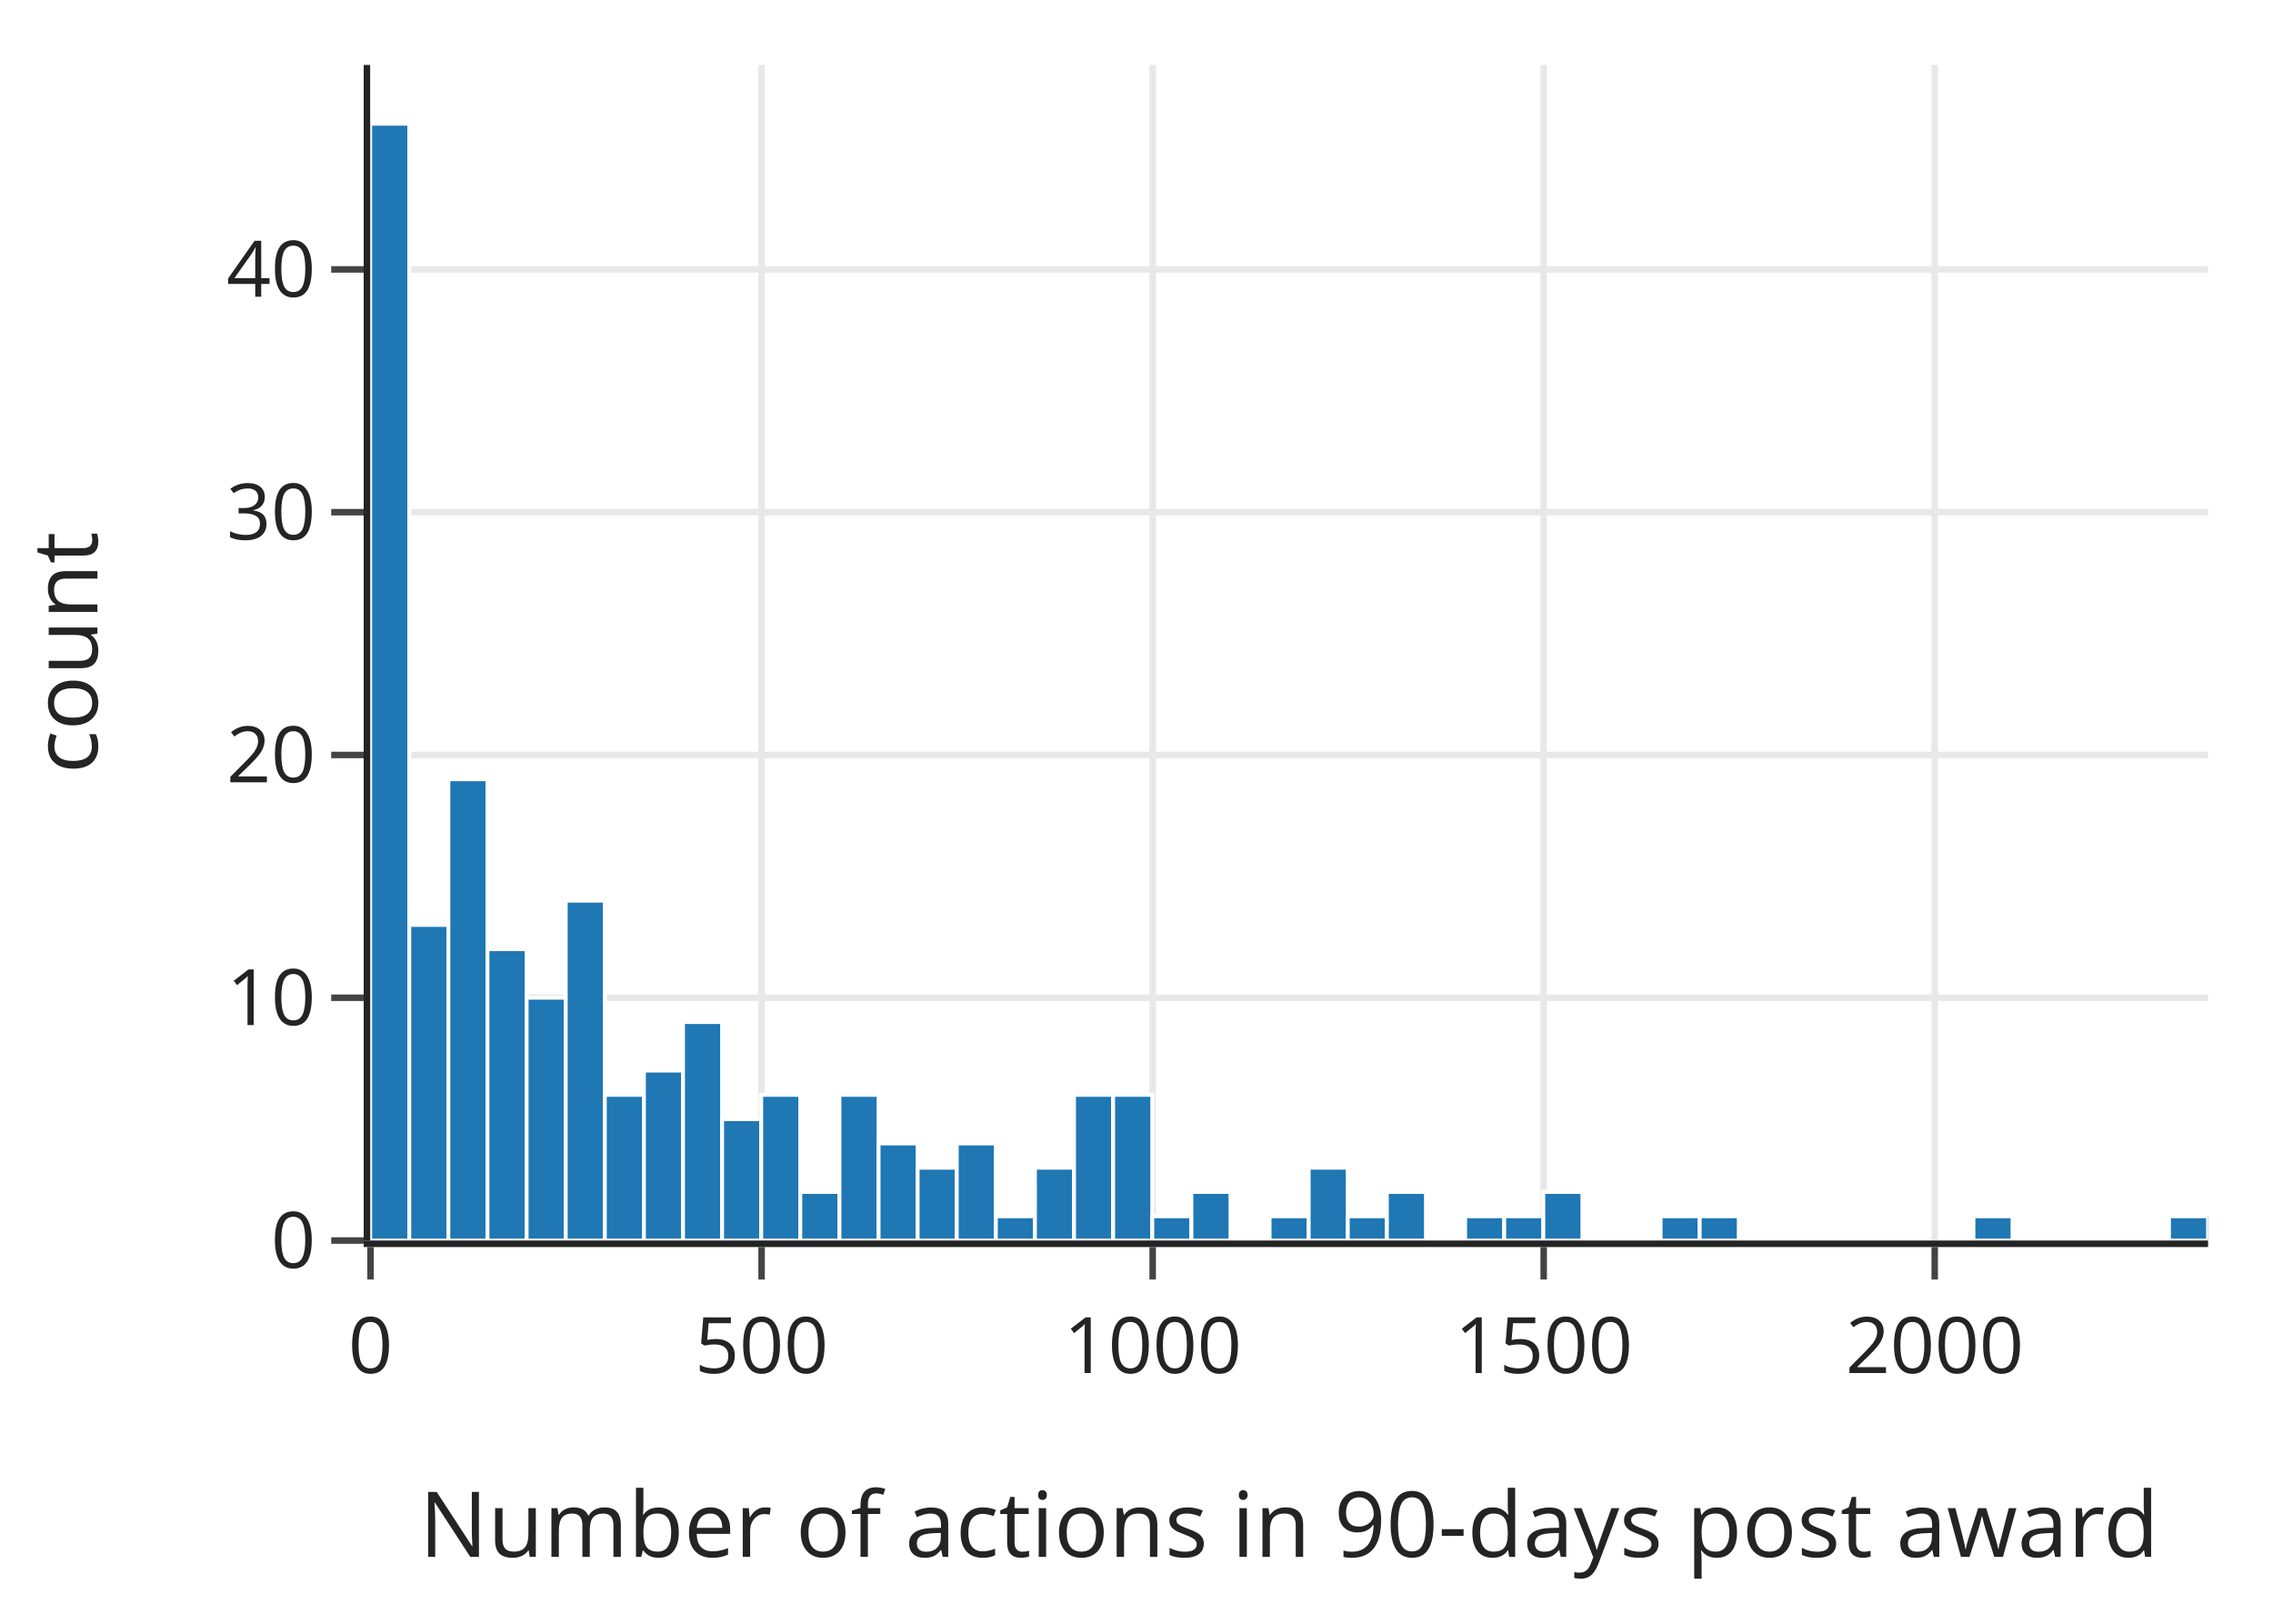
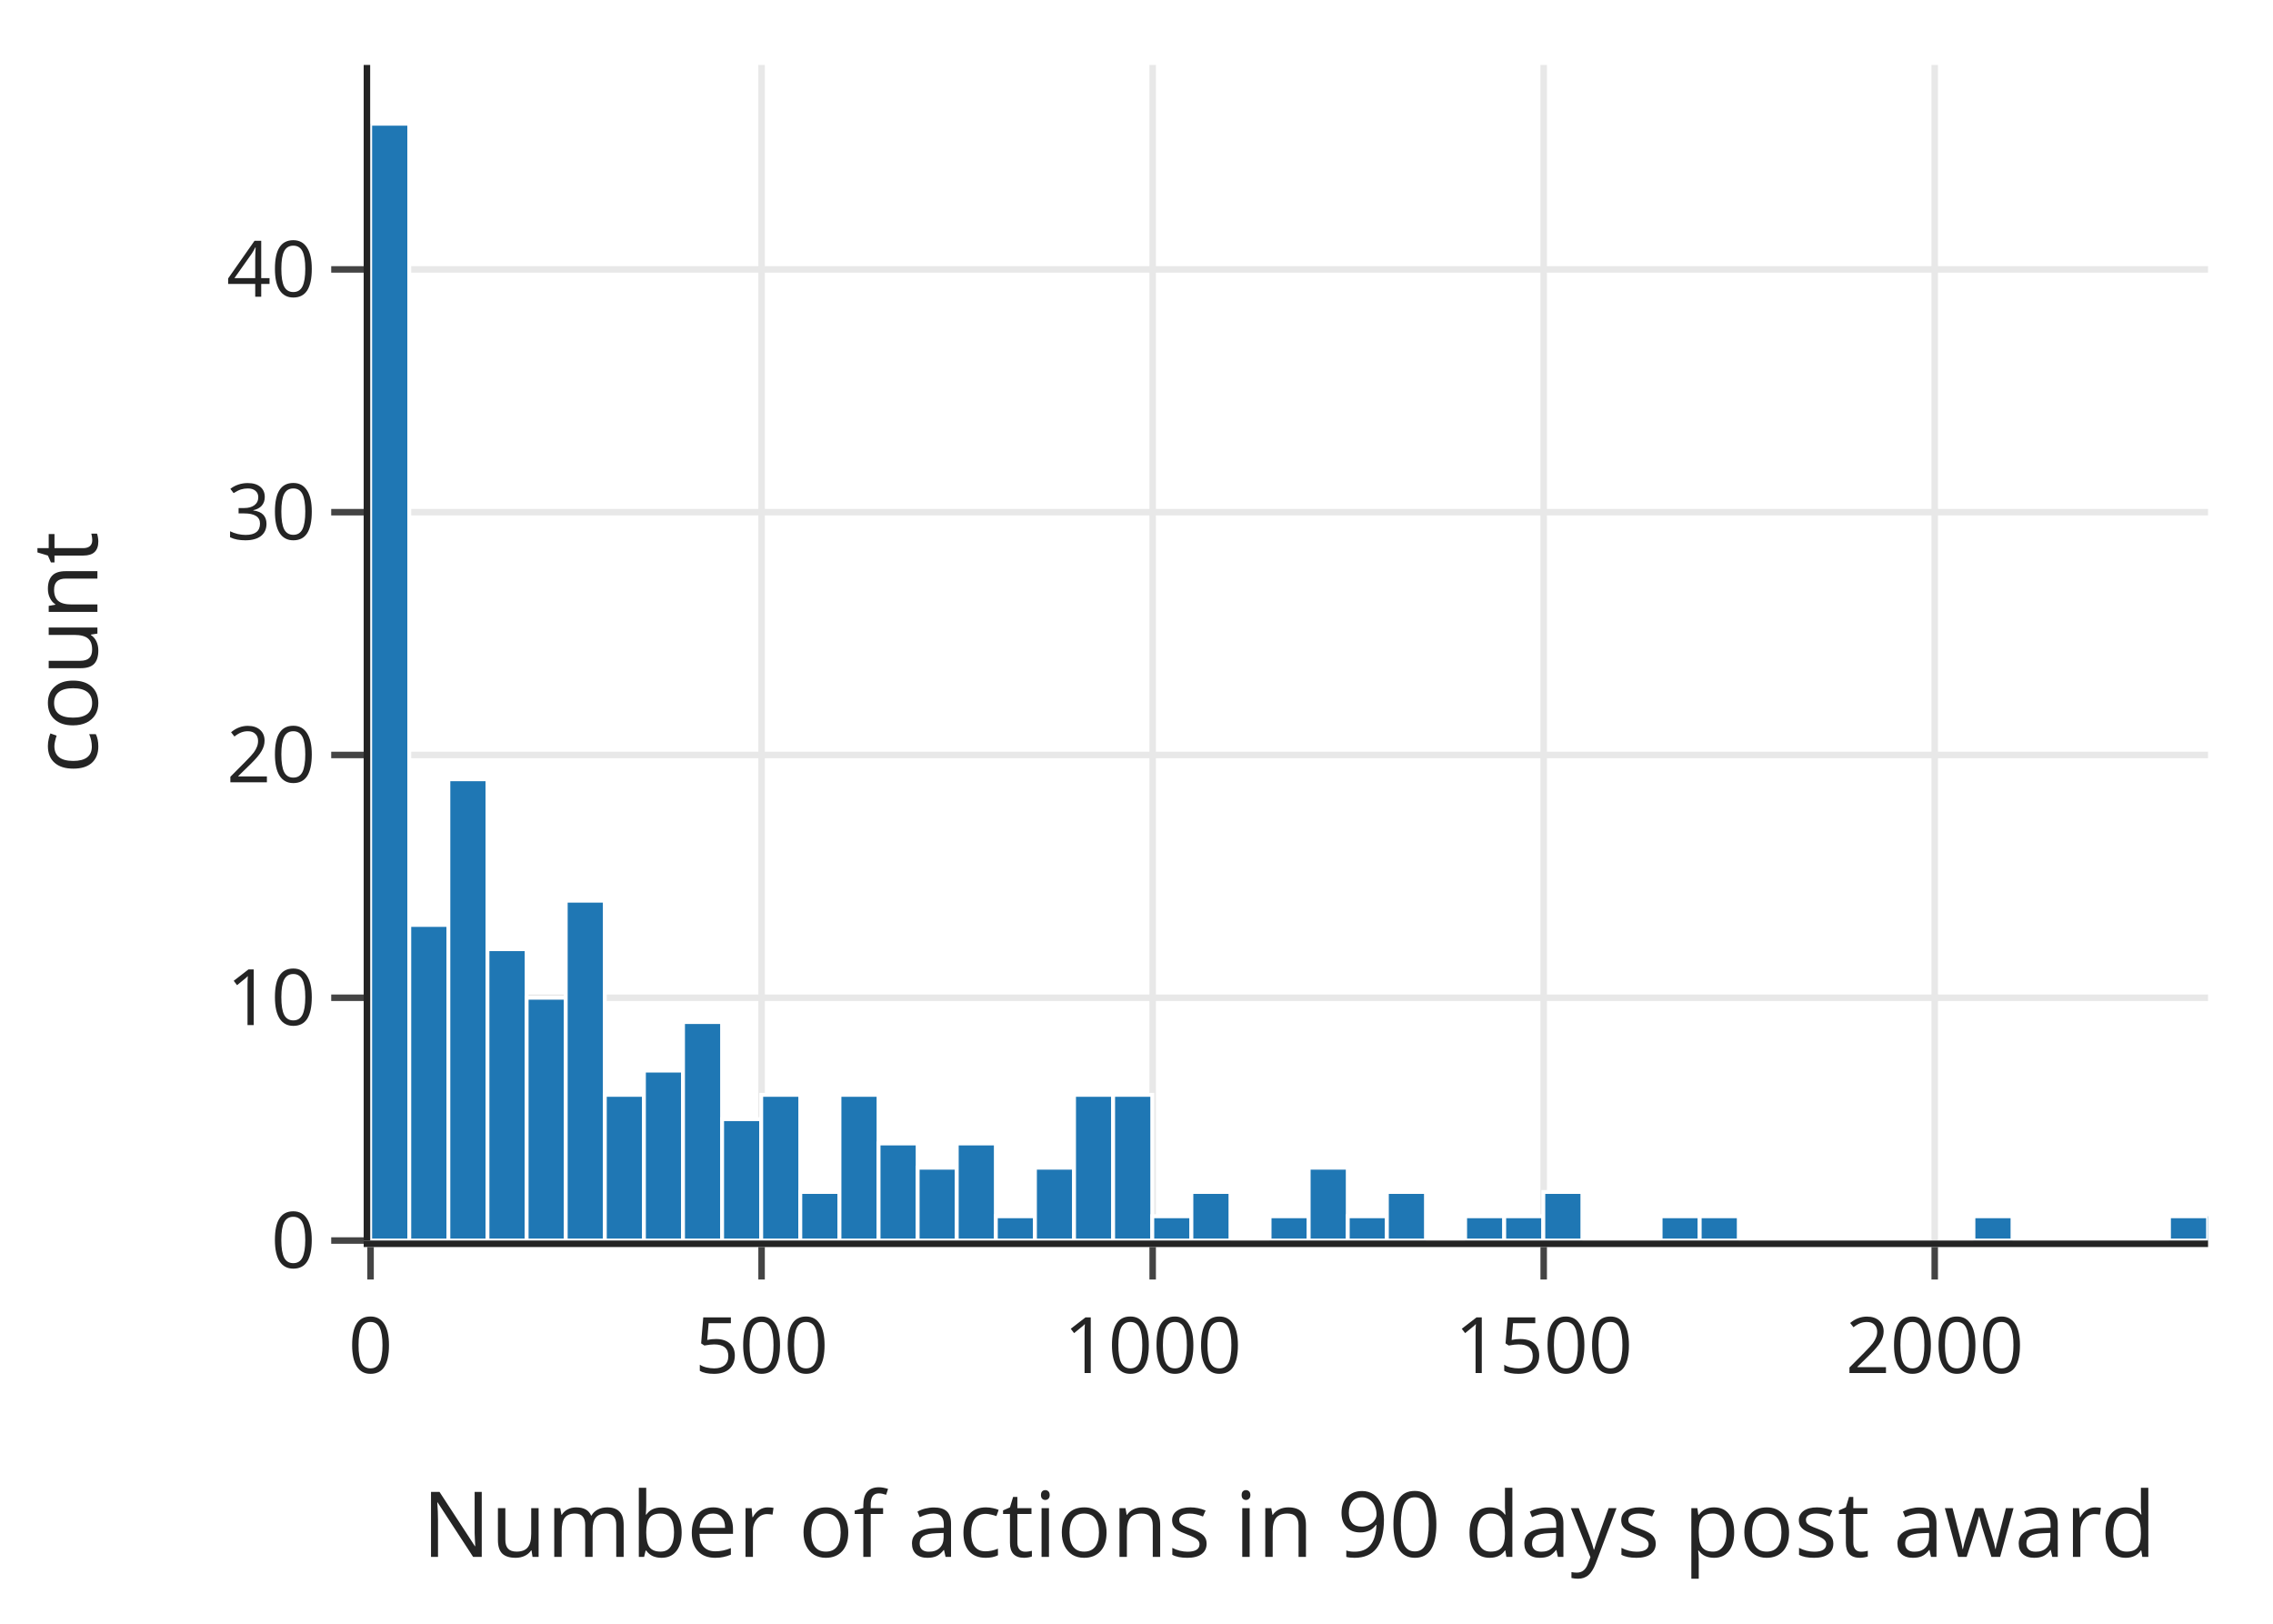
<svg xmlns="http://www.w3.org/2000/svg" class="main-svg" width="350" height="250" style="" viewBox="0 0 350 250">
  <rect x="0" y="0" width="350" height="250" style="fill: rgb(255, 255, 255); fill-opacity: 1;" />
-   <defs id="defs-169488">
+   <defs id="defs-de4bec">
    <g class="clips">
-       <clipPath id="clip169488xyplot" class="plotclip">
+       <clipPath id="clipde4becxyplot" class="plotclip">
        <rect width="283" height="181" />
      </clipPath>
-       <clipPath class="axesclip" id="clip169488x">
+       <clipPath class="axesclip" id="clipde4becx">
        <rect x="57" y="0" width="283" height="250" />
      </clipPath>
-       <clipPath class="axesclip" id="clip169488y">
+       <clipPath class="axesclip" id="clipde4becy">
        <rect x="0" y="10" width="350" height="181" />
      </clipPath>
-       <clipPath class="axesclip" id="clip169488xy">
+       <clipPath class="axesclip" id="clipde4becxy">
        <rect x="57" y="10" width="283" height="181" />
      </clipPath>
    </g>
    <g class="gradients" />
    <g class="patterns" />
  </defs>
  <g class="bglayer" />
  <g class="layer-below">
    <g class="imagelayer" />
    <g class="shapelayer" />
  </g>
  <g class="cartesianlayer">
    <g class="subplot xy">
      <g class="layer-subplot">
        <g class="shapelayer" />
        <g class="imagelayer" />
      </g>
      <g class="gridlayer">
        <g class="x">
          <path class="xgrid crisp" transform="translate(117.27,0)" d="M0,10v181" style="stroke: rgb(232, 232, 232); stroke-opacity: 1; stroke-width: 1px;" />
          <path class="xgrid crisp" transform="translate(177.49,0)" d="M0,10v181" style="stroke: rgb(232, 232, 232); stroke-opacity: 1; stroke-width: 1px;" />
          <path class="xgrid crisp" transform="translate(237.7,0)" d="M0,10v181" style="stroke: rgb(232, 232, 232); stroke-opacity: 1; stroke-width: 1px;" />
          <path class="xgrid crisp" transform="translate(297.91,0)" d="M0,10v181" style="stroke: rgb(232, 232, 232); stroke-opacity: 1; stroke-width: 1px;" />
        </g>
        <g class="y">
          <path class="ygrid crisp" transform="translate(0,153.62)" d="M57,0h283" style="stroke: rgb(232, 232, 232); stroke-opacity: 1; stroke-width: 1px;" />
          <path class="ygrid crisp" transform="translate(0,116.24)" d="M57,0h283" style="stroke: rgb(232, 232, 232); stroke-opacity: 1; stroke-width: 1px;" />
          <path class="ygrid crisp" transform="translate(0,78.86)" d="M57,0h283" style="stroke: rgb(232, 232, 232); stroke-opacity: 1; stroke-width: 1px;" />
          <path class="ygrid crisp" transform="translate(0,41.48)" d="M57,0h283" style="stroke: rgb(232, 232, 232); stroke-opacity: 1; stroke-width: 1px;" />
        </g>
      </g>
      <g class="zerolinelayer" />
      <path class="xlines-below" />
      <path class="ylines-below" />
      <g class="overlines-below" />
      <g class="xaxislayer-below" />
      <g class="yaxislayer-below" />
      <g class="overaxes-below" />
-       <g class="plot" transform="translate(57,10)" clip-path="url(#clip169488xyplot)">
+       <g class="plot" transform="translate(57,10)" clip-path="url(#clipde4becxyplot)">
        <g class="barlayer mlayer">
          <g class="trace bars" style="opacity: 1;">
            <g class="points">
              <g class="point">
                <path d="M0,181V9.05H6.02V181Z" style="vector-effect: non-scaling-stroke; opacity: 1; stroke-width: 0.6px; fill: rgb(31, 119, 180); fill-opacity: 1; stroke: rgb(255, 255, 255); stroke-opacity: 1;" />
              </g>
              <g class="point">
                <path d="M6.02,181V132.41H12.04V181Z" style="vector-effect: non-scaling-stroke; opacity: 1; stroke-width: 0.6px; fill: rgb(31, 119, 180); fill-opacity: 1; stroke: rgb(255, 255, 255); stroke-opacity: 1;" />
              </g>
              <g class="point">
                <path d="M12.04,181V109.98H18.06V181Z" style="vector-effect: non-scaling-stroke; opacity: 1; stroke-width: 0.6px; fill: rgb(31, 119, 180); fill-opacity: 1; stroke: rgb(255, 255, 255); stroke-opacity: 1;" />
              </g>
              <g class="point">
                <path d="M18.06,181V136.14H24.09V181Z" style="vector-effect: non-scaling-stroke; opacity: 1; stroke-width: 0.6px; fill: rgb(31, 119, 180); fill-opacity: 1; stroke: rgb(255, 255, 255); stroke-opacity: 1;" />
              </g>
              <g class="point">
                <path d="M24.09,181V143.62H30.11V181Z" style="vector-effect: non-scaling-stroke; opacity: 1; stroke-width: 0.6px; fill: rgb(31, 119, 180); fill-opacity: 1; stroke: rgb(255, 255, 255); stroke-opacity: 1;" />
              </g>
              <g class="point">
                <path d="M30.11,181V128.67H36.13V181Z" style="vector-effect: non-scaling-stroke; opacity: 1; stroke-width: 0.6px; fill: rgb(31, 119, 180); fill-opacity: 1; stroke: rgb(255, 255, 255); stroke-opacity: 1;" />
              </g>
              <g class="point">
                <path d="M36.13,181V158.57H42.15V181Z" style="vector-effect: non-scaling-stroke; opacity: 1; stroke-width: 0.6px; fill: rgb(31, 119, 180); fill-opacity: 1; stroke: rgb(255, 255, 255); stroke-opacity: 1;" />
              </g>
              <g class="point">
                <path d="M42.15,181V154.83H48.17V181Z" style="vector-effect: non-scaling-stroke; opacity: 1; stroke-width: 0.6px; fill: rgb(31, 119, 180); fill-opacity: 1; stroke: rgb(255, 255, 255); stroke-opacity: 1;" />
              </g>
              <g class="point">
                <path d="M48.17,181V147.36H54.19V181Z" style="vector-effect: non-scaling-stroke; opacity: 1; stroke-width: 0.6px; fill: rgb(31, 119, 180); fill-opacity: 1; stroke: rgb(255, 255, 255); stroke-opacity: 1;" />
              </g>
              <g class="point">
                <path d="M54.19,181V162.31H60.21V181Z" style="vector-effect: non-scaling-stroke; opacity: 1; stroke-width: 0.6px; fill: rgb(31, 119, 180); fill-opacity: 1; stroke: rgb(255, 255, 255); stroke-opacity: 1;" />
              </g>
              <g class="point">
                <path d="M60.21,181V158.57H66.23V181Z" style="vector-effect: non-scaling-stroke; opacity: 1; stroke-width: 0.6px; fill: rgb(31, 119, 180); fill-opacity: 1; stroke: rgb(255, 255, 255); stroke-opacity: 1;" />
              </g>
              <g class="point">
                <path d="M66.23,181V173.52H72.26V181Z" style="vector-effect: non-scaling-stroke; opacity: 1; stroke-width: 0.6px; fill: rgb(31, 119, 180); fill-opacity: 1; stroke: rgb(255, 255, 255); stroke-opacity: 1;" />
              </g>
              <g class="point">
                <path d="M72.26,181V158.57H78.28V181Z" style="vector-effect: non-scaling-stroke; opacity: 1; stroke-width: 0.6px; fill: rgb(31, 119, 180); fill-opacity: 1; stroke: rgb(255, 255, 255); stroke-opacity: 1;" />
              </g>
              <g class="point">
                <path d="M78.28,181V166.05H84.3V181Z" style="vector-effect: non-scaling-stroke; opacity: 1; stroke-width: 0.6px; fill: rgb(31, 119, 180); fill-opacity: 1; stroke: rgb(255, 255, 255); stroke-opacity: 1;" />
              </g>
              <g class="point">
                <path d="M84.3,181V169.79H90.32V181Z" style="vector-effect: non-scaling-stroke; opacity: 1; stroke-width: 0.6px; fill: rgb(31, 119, 180); fill-opacity: 1; stroke: rgb(255, 255, 255); stroke-opacity: 1;" />
              </g>
              <g class="point">
                <path d="M90.32,181V166.05H96.34V181Z" style="vector-effect: non-scaling-stroke; opacity: 1; stroke-width: 0.6px; fill: rgb(31, 119, 180); fill-opacity: 1; stroke: rgb(255, 255, 255); stroke-opacity: 1;" />
              </g>
              <g class="point">
                <path d="M96.34,181V177.26H102.36V181Z" style="vector-effect: non-scaling-stroke; opacity: 1; stroke-width: 0.6px; fill: rgb(31, 119, 180); fill-opacity: 1; stroke: rgb(255, 255, 255); stroke-opacity: 1;" />
              </g>
              <g class="point">
                <path d="M102.36,181V169.79H108.38V181Z" style="vector-effect: non-scaling-stroke; opacity: 1; stroke-width: 0.6px; fill: rgb(31, 119, 180); fill-opacity: 1; stroke: rgb(255, 255, 255); stroke-opacity: 1;" />
              </g>
              <g class="point">
                <path d="M108.38,181V158.57H114.4V181Z" style="vector-effect: non-scaling-stroke; opacity: 1; stroke-width: 0.6px; fill: rgb(31, 119, 180); fill-opacity: 1; stroke: rgb(255, 255, 255); stroke-opacity: 1;" />
              </g>
              <g class="point">
                <path d="M114.4,181V158.57H120.43V181Z" style="vector-effect: non-scaling-stroke; opacity: 1; stroke-width: 0.6px; fill: rgb(31, 119, 180); fill-opacity: 1; stroke: rgb(255, 255, 255); stroke-opacity: 1;" />
              </g>
              <g class="point">
                <path d="M120.43,181V177.26H126.45V181Z" style="vector-effect: non-scaling-stroke; opacity: 1; stroke-width: 0.6px; fill: rgb(31, 119, 180); fill-opacity: 1; stroke: rgb(255, 255, 255); stroke-opacity: 1;" />
              </g>
              <g class="point">
                <path d="M126.45,181V173.52H132.47V181Z" style="vector-effect: non-scaling-stroke; opacity: 1; stroke-width: 0.6px; fill: rgb(31, 119, 180); fill-opacity: 1; stroke: rgb(255, 255, 255); stroke-opacity: 1;" />
              </g>
              <g class="point">
                <path d="M0,0Z" style="vector-effect: non-scaling-stroke; opacity: 1; stroke-width: 0px; fill: rgb(31, 119, 180); fill-opacity: 1; stroke: rgb(255, 255, 255); stroke-opacity: 1;" />
              </g>
              <g class="point">
                <path d="M138.49,181V177.26H144.51V181Z" style="vector-effect: non-scaling-stroke; opacity: 1; stroke-width: 0.6px; fill: rgb(31, 119, 180); fill-opacity: 1; stroke: rgb(255, 255, 255); stroke-opacity: 1;" />
              </g>
              <g class="point">
                <path d="M144.51,181V169.79H150.53V181Z" style="vector-effect: non-scaling-stroke; opacity: 1; stroke-width: 0.6px; fill: rgb(31, 119, 180); fill-opacity: 1; stroke: rgb(255, 255, 255); stroke-opacity: 1;" />
              </g>
              <g class="point">
                <path d="M150.53,181V177.26H156.55V181Z" style="vector-effect: non-scaling-stroke; opacity: 1; stroke-width: 0.6px; fill: rgb(31, 119, 180); fill-opacity: 1; stroke: rgb(255, 255, 255); stroke-opacity: 1;" />
              </g>
              <g class="point">
                <path d="M156.55,181V173.52H162.57V181Z" style="vector-effect: non-scaling-stroke; opacity: 1; stroke-width: 0.6px; fill: rgb(31, 119, 180); fill-opacity: 1; stroke: rgb(255, 255, 255); stroke-opacity: 1;" />
              </g>
              <g class="point">
                <path d="M0,0Z" style="vector-effect: non-scaling-stroke; opacity: 1; stroke-width: 0px; fill: rgb(31, 119, 180); fill-opacity: 1; stroke: rgb(255, 255, 255); stroke-opacity: 1;" />
              </g>
              <g class="point">
                <path d="M168.6,181V177.26H174.62V181Z" style="vector-effect: non-scaling-stroke; opacity: 1; stroke-width: 0.6px; fill: rgb(31, 119, 180); fill-opacity: 1; stroke: rgb(255, 255, 255); stroke-opacity: 1;" />
              </g>
              <g class="point">
                <path d="M174.62,181V177.26H180.64V181Z" style="vector-effect: non-scaling-stroke; opacity: 1; stroke-width: 0.6px; fill: rgb(31, 119, 180); fill-opacity: 1; stroke: rgb(255, 255, 255); stroke-opacity: 1;" />
              </g>
              <g class="point">
                <path d="M180.64,181V173.52H186.66V181Z" style="vector-effect: non-scaling-stroke; opacity: 1; stroke-width: 0.6px; fill: rgb(31, 119, 180); fill-opacity: 1; stroke: rgb(255, 255, 255); stroke-opacity: 1;" />
              </g>
              <g class="point">
                <path d="M0,0Z" style="vector-effect: non-scaling-stroke; opacity: 1; stroke-width: 0px; fill: rgb(31, 119, 180); fill-opacity: 1; stroke: rgb(255, 255, 255); stroke-opacity: 1;" />
              </g>
              <g class="point">
                <path d="M0,0Z" style="vector-effect: non-scaling-stroke; opacity: 1; stroke-width: 0px; fill: rgb(31, 119, 180); fill-opacity: 1; stroke: rgb(255, 255, 255); stroke-opacity: 1;" />
              </g>
              <g class="point">
                <path d="M198.7,181V177.26H204.72V181Z" style="vector-effect: non-scaling-stroke; opacity: 1; stroke-width: 0.6px; fill: rgb(31, 119, 180); fill-opacity: 1; stroke: rgb(255, 255, 255); stroke-opacity: 1;" />
              </g>
              <g class="point">
                <path d="M204.72,181V177.26H210.74V181Z" style="vector-effect: non-scaling-stroke; opacity: 1; stroke-width: 0.6px; fill: rgb(31, 119, 180); fill-opacity: 1; stroke: rgb(255, 255, 255); stroke-opacity: 1;" />
              </g>
              <g class="point">
                <path d="M0,0Z" style="vector-effect: non-scaling-stroke; opacity: 1; stroke-width: 0px; fill: rgb(31, 119, 180); fill-opacity: 1; stroke: rgb(255, 255, 255); stroke-opacity: 1;" />
              </g>
              <g class="point">
                <path d="M0,0Z" style="vector-effect: non-scaling-stroke; opacity: 1; stroke-width: 0px; fill: rgb(31, 119, 180); fill-opacity: 1; stroke: rgb(255, 255, 255); stroke-opacity: 1;" />
              </g>
              <g class="point">
                <path d="M0,0Z" style="vector-effect: non-scaling-stroke; opacity: 1; stroke-width: 0px; fill: rgb(31, 119, 180); fill-opacity: 1; stroke: rgb(255, 255, 255); stroke-opacity: 1;" />
              </g>
              <g class="point">
                <path d="M0,0Z" style="vector-effect: non-scaling-stroke; opacity: 1; stroke-width: 0px; fill: rgb(31, 119, 180); fill-opacity: 1; stroke: rgb(255, 255, 255); stroke-opacity: 1;" />
              </g>
              <g class="point">
                <path d="M0,0Z" style="vector-effect: non-scaling-stroke; opacity: 1; stroke-width: 0px; fill: rgb(31, 119, 180); fill-opacity: 1; stroke: rgb(255, 255, 255); stroke-opacity: 1;" />
              </g>
              <g class="point">
                <path d="M0,0Z" style="vector-effect: non-scaling-stroke; opacity: 1; stroke-width: 0px; fill: rgb(31, 119, 180); fill-opacity: 1; stroke: rgb(255, 255, 255); stroke-opacity: 1;" />
              </g>
              <g class="point">
                <path d="M246.87,181V177.26H252.89V181Z" style="vector-effect: non-scaling-stroke; opacity: 1; stroke-width: 0.6px; fill: rgb(31, 119, 180); fill-opacity: 1; stroke: rgb(255, 255, 255); stroke-opacity: 1;" />
              </g>
              <g class="point">
                <path d="M0,0Z" style="vector-effect: non-scaling-stroke; opacity: 1; stroke-width: 0px; fill: rgb(31, 119, 180); fill-opacity: 1; stroke: rgb(255, 255, 255); stroke-opacity: 1;" />
              </g>
              <g class="point">
                <path d="M0,0Z" style="vector-effect: non-scaling-stroke; opacity: 1; stroke-width: 0px; fill: rgb(31, 119, 180); fill-opacity: 1; stroke: rgb(255, 255, 255); stroke-opacity: 1;" />
              </g>
              <g class="point">
                <path d="M0,0Z" style="vector-effect: non-scaling-stroke; opacity: 1; stroke-width: 0px; fill: rgb(31, 119, 180); fill-opacity: 1; stroke: rgb(255, 255, 255); stroke-opacity: 1;" />
              </g>
              <g class="point">
                <path d="M0,0Z" style="vector-effect: non-scaling-stroke; opacity: 1; stroke-width: 0px; fill: rgb(31, 119, 180); fill-opacity: 1; stroke: rgb(255, 255, 255); stroke-opacity: 1;" />
              </g>
              <g class="point">
                <path d="M276.98,181V177.26H283V181Z" style="vector-effect: non-scaling-stroke; opacity: 1; stroke-width: 0.6px; fill: rgb(31, 119, 180); fill-opacity: 1; stroke: rgb(255, 255, 255); stroke-opacity: 1;" />
              </g>
            </g>
          </g>
        </g>
      </g>
      <g class="overplot" />
      <path class="xlines-above crisp" d="M56,191.5H340" style="fill: none; stroke-width: 1px; stroke: rgb(36, 36, 36); stroke-opacity: 1;" />
      <path class="ylines-above crisp" d="M56.5,10V191" style="fill: none; stroke-width: 1px; stroke: rgb(36, 36, 36); stroke-opacity: 1;" />
      <g class="overlines-above" />
      <g class="xaxislayer-above">
        <path class="xtick ticks crisp" d="M0,192v5" transform="translate(57.06,0)" style="stroke: rgb(68, 68, 68); stroke-opacity: 1; stroke-width: 1px;" />
        <path class="xtick ticks crisp" d="M0,192v5" transform="translate(117.27,0)" style="stroke: rgb(68, 68, 68); stroke-opacity: 1; stroke-width: 1px;" />
        <path class="xtick ticks crisp" d="M0,192v5" transform="translate(177.49,0)" style="stroke: rgb(68, 68, 68); stroke-opacity: 1; stroke-width: 1px;" />
        <path class="xtick ticks crisp" d="M0,192v5" transform="translate(237.7,0)" style="stroke: rgb(68, 68, 68); stroke-opacity: 1; stroke-width: 1px;" />
        <path class="xtick ticks crisp" d="M0,192v5" transform="translate(297.91,0)" style="stroke: rgb(68, 68, 68); stroke-opacity: 1; stroke-width: 1px;" />
        <g class="xtick">
          <text text-anchor="middle" x="0" y="211.4" transform="translate(57.06,0)" style="font-family: 'Open Sans', verdana, arial, sans-serif; font-size: 12px; fill: rgb(36, 36, 36); fill-opacity: 1; white-space: pre; opacity: 1;">0</text>
        </g>
        <g class="xtick">
          <text text-anchor="middle" x="0" y="211.4" style="font-family: 'Open Sans', verdana, arial, sans-serif; font-size: 12px; fill: rgb(36, 36, 36); fill-opacity: 1; white-space: pre; opacity: 1;" transform="translate(117.27,0)">500</text>
        </g>
        <g class="xtick">
          <text text-anchor="middle" x="0" y="211.4" style="font-family: 'Open Sans', verdana, arial, sans-serif; font-size: 12px; fill: rgb(36, 36, 36); fill-opacity: 1; white-space: pre; opacity: 1;" transform="translate(177.49,0)">1000</text>
        </g>
        <g class="xtick">
          <text text-anchor="middle" x="0" y="211.4" style="font-family: 'Open Sans', verdana, arial, sans-serif; font-size: 12px; fill: rgb(36, 36, 36); fill-opacity: 1; white-space: pre; opacity: 1;" transform="translate(237.7,0)">1500</text>
        </g>
        <g class="xtick">
          <text text-anchor="middle" x="0" y="211.4" style="font-family: 'Open Sans', verdana, arial, sans-serif; font-size: 12px; fill: rgb(36, 36, 36); fill-opacity: 1; white-space: pre; opacity: 1;" transform="translate(297.91,0)">2000</text>
        </g>
      </g>
      <g class="yaxislayer-above">
        <path class="ytick ticks crisp" d="M56,0h-5" transform="translate(0,191)" style="stroke: rgb(68, 68, 68); stroke-opacity: 1; stroke-width: 1px;" />
        <path class="ytick ticks crisp" d="M56,0h-5" transform="translate(0,153.62)" style="stroke: rgb(68, 68, 68); stroke-opacity: 1; stroke-width: 1px;" />
        <path class="ytick ticks crisp" d="M56,0h-5" transform="translate(0,116.24)" style="stroke: rgb(68, 68, 68); stroke-opacity: 1; stroke-width: 1px;" />
        <path class="ytick ticks crisp" d="M56,0h-5" transform="translate(0,78.86)" style="stroke: rgb(68, 68, 68); stroke-opacity: 1; stroke-width: 1px;" />
        <path class="ytick ticks crisp" d="M56,0h-5" transform="translate(0,41.48)" style="stroke: rgb(68, 68, 68); stroke-opacity: 1; stroke-width: 1px;" />
        <g class="ytick">
          <text text-anchor="end" x="48.6" y="4.2" transform="translate(0,191)" style="font-family: 'Open Sans', verdana, arial, sans-serif; font-size: 12px; fill: rgb(36, 36, 36); fill-opacity: 1; white-space: pre; opacity: 1;">0</text>
        </g>
        <g class="ytick">
          <text text-anchor="end" x="48.6" y="4.2" style="font-family: 'Open Sans', verdana, arial, sans-serif; font-size: 12px; fill: rgb(36, 36, 36); fill-opacity: 1; white-space: pre; opacity: 1;" transform="translate(0,153.62)">10</text>
        </g>
        <g class="ytick">
          <text text-anchor="end" x="48.6" y="4.2" style="font-family: 'Open Sans', verdana, arial, sans-serif; font-size: 12px; fill: rgb(36, 36, 36); fill-opacity: 1; white-space: pre; opacity: 1;" transform="translate(0,116.24)">20</text>
        </g>
        <g class="ytick">
          <text text-anchor="end" x="48.6" y="4.2" style="font-family: 'Open Sans', verdana, arial, sans-serif; font-size: 12px; fill: rgb(36, 36, 36); fill-opacity: 1; white-space: pre; opacity: 1;" transform="translate(0,78.86)">30</text>
        </g>
        <g class="ytick">
          <text text-anchor="end" x="48.6" y="4.2" style="font-family: 'Open Sans', verdana, arial, sans-serif; font-size: 12px; fill: rgb(36, 36, 36); fill-opacity: 1; white-space: pre; opacity: 1;" transform="translate(0,41.48)">40</text>
        </g>
      </g>
      <g class="overaxes-above" />
    </g>
  </g>
  <g class="polarlayer" />
  <g class="smithlayer" />
  <g class="ternarylayer" />
  <g class="geolayer" />
  <g class="funnelarealayer" />
  <g class="pielayer" />
  <g class="iciclelayer" />
  <g class="treemaplayer" />
  <g class="sunburstlayer" />
  <g class="glimages" />
-   <defs id="topdefs-169488">
+   <defs id="topdefs-de4bec">
    <g class="clips" />
  </defs>
  <g class="layer-above">
    <g class="imagelayer" />
    <g class="shapelayer" />
  </g>
  <g class="infolayer">
    <g class="g-gtitle" />
    <g class="g-xtitle">
-       <text class="xtitle" x="198.5" y="239.706" text-anchor="middle" style="font-family: 'Open Sans', verdana, arial, sans-serif; font-size: 14px; fill: rgb(36, 36, 36); opacity: 1; font-weight: normal; white-space: pre;">Number of actions in 90-days post award</text>
+       <text class="xtitle" x="198.5" y="239.706" text-anchor="middle" style="font-family: 'Open Sans', verdana, arial, sans-serif; font-size: 14px; fill: rgb(36, 36, 36); opacity: 1; font-weight: normal; white-space: pre;">Number of actions in 90 days post award</text>
    </g>
    <g class="g-ytitle" transform="translate(4.924805,0)">
      <text class="ytitle" transform="rotate(-90,10.075,100.5)" x="10.075" y="100.5" text-anchor="middle" style="font-family: 'Open Sans', verdana, arial, sans-serif; font-size: 14px; fill: rgb(36, 36, 36); opacity: 1; font-weight: normal; white-space: pre;">count</text>
    </g>
  </g>
</svg>
